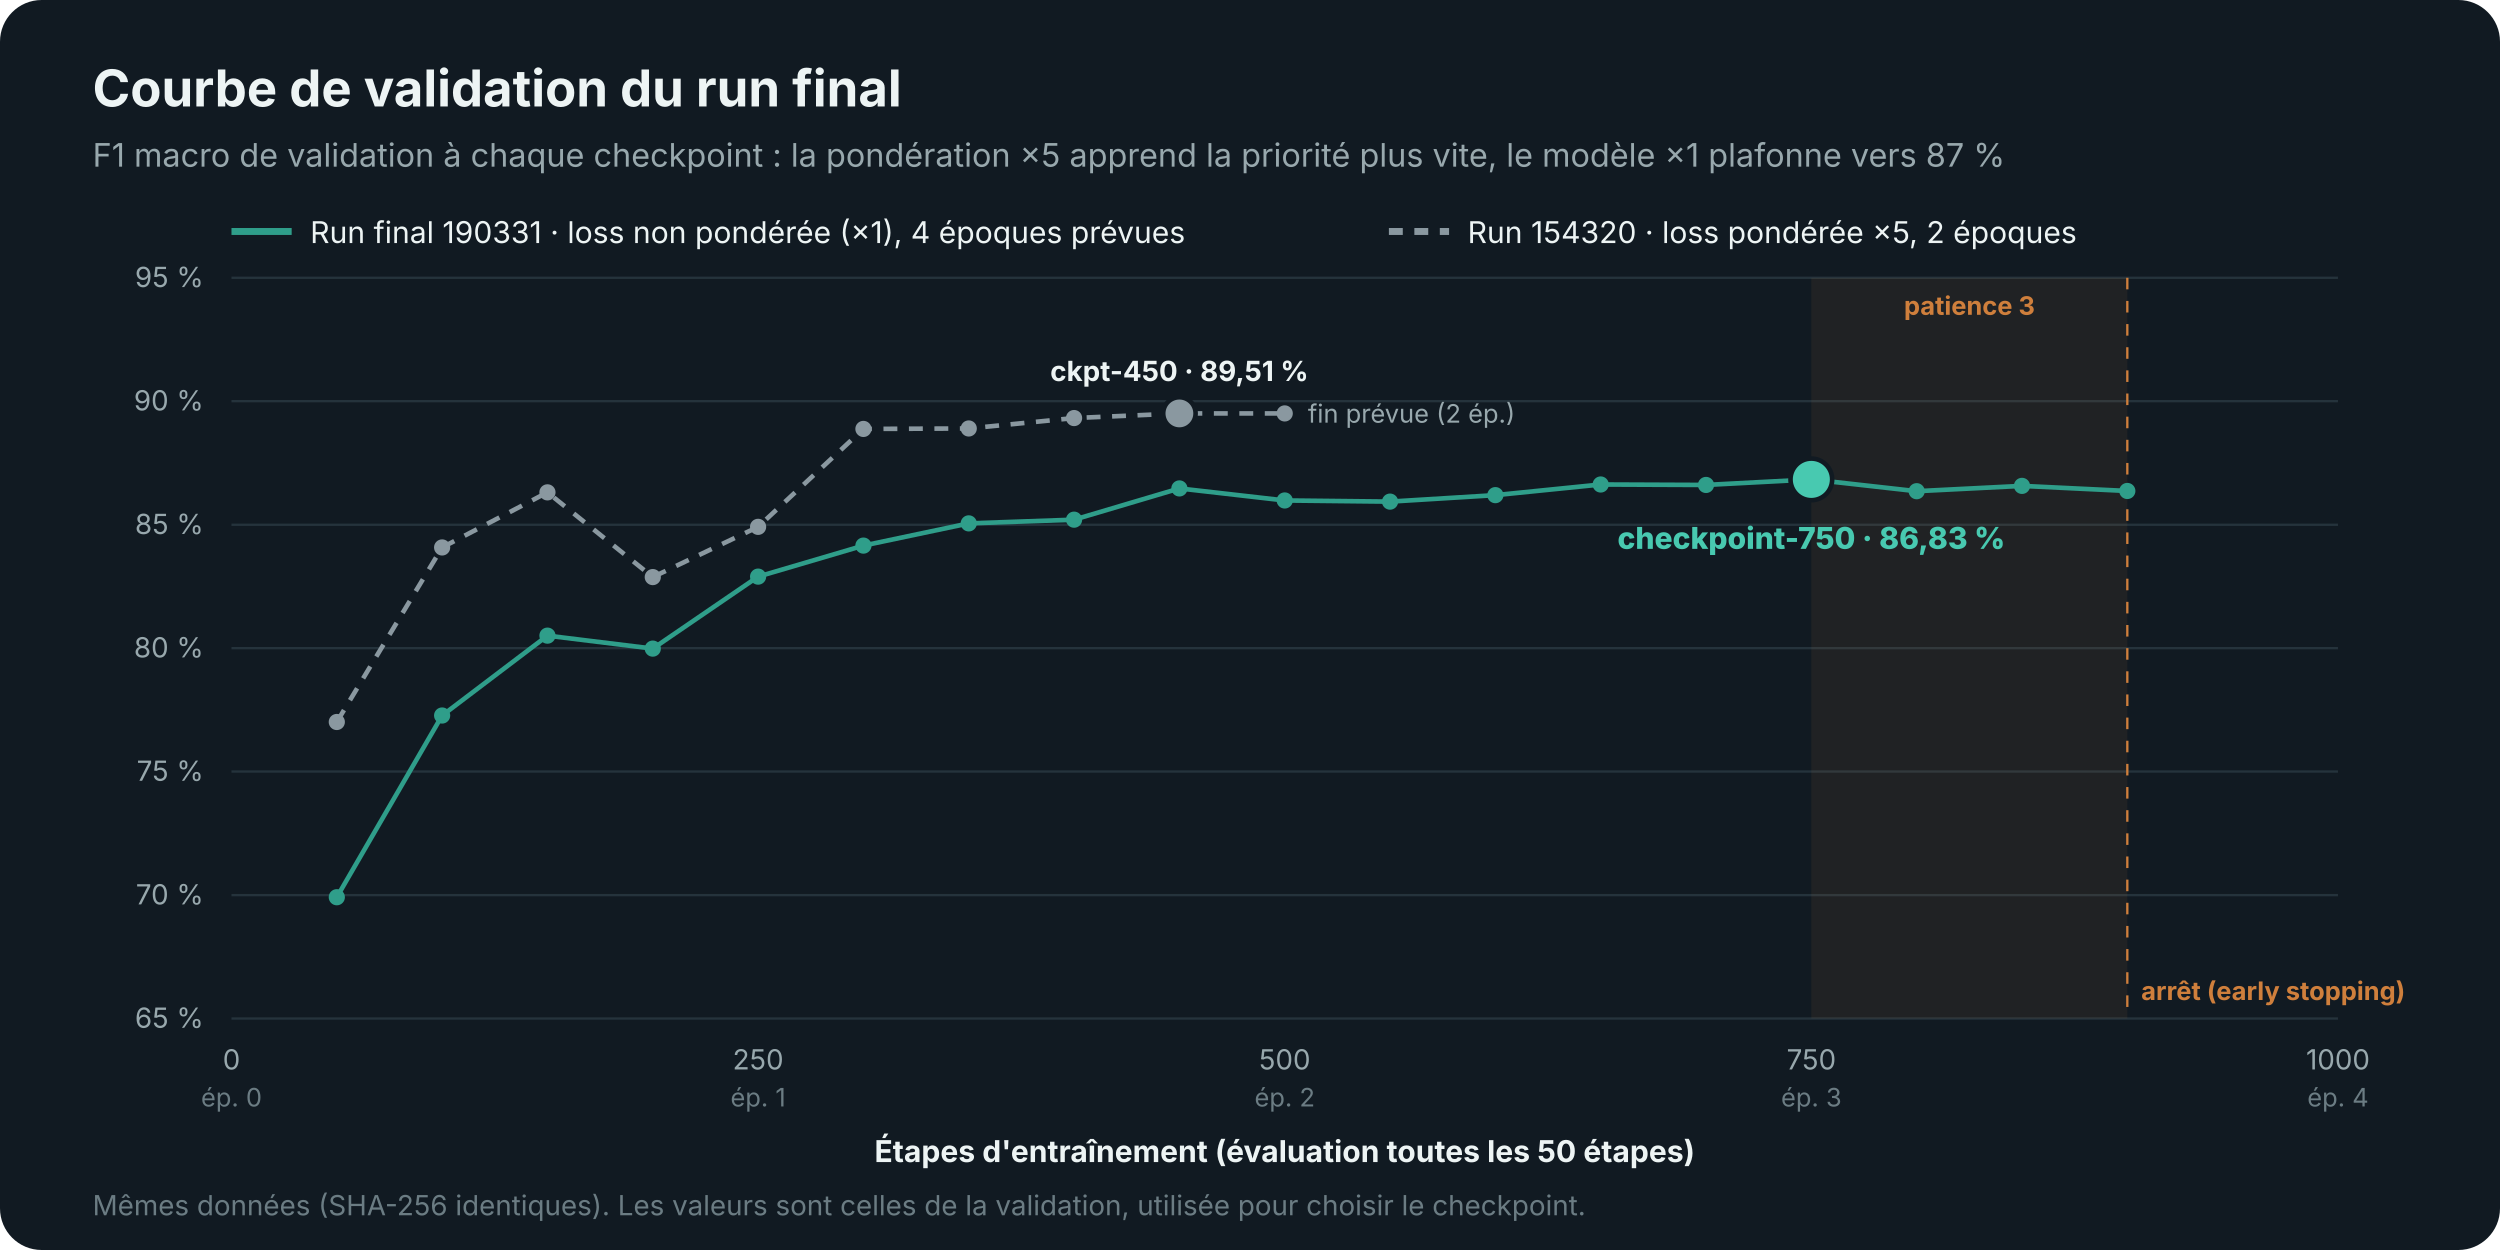
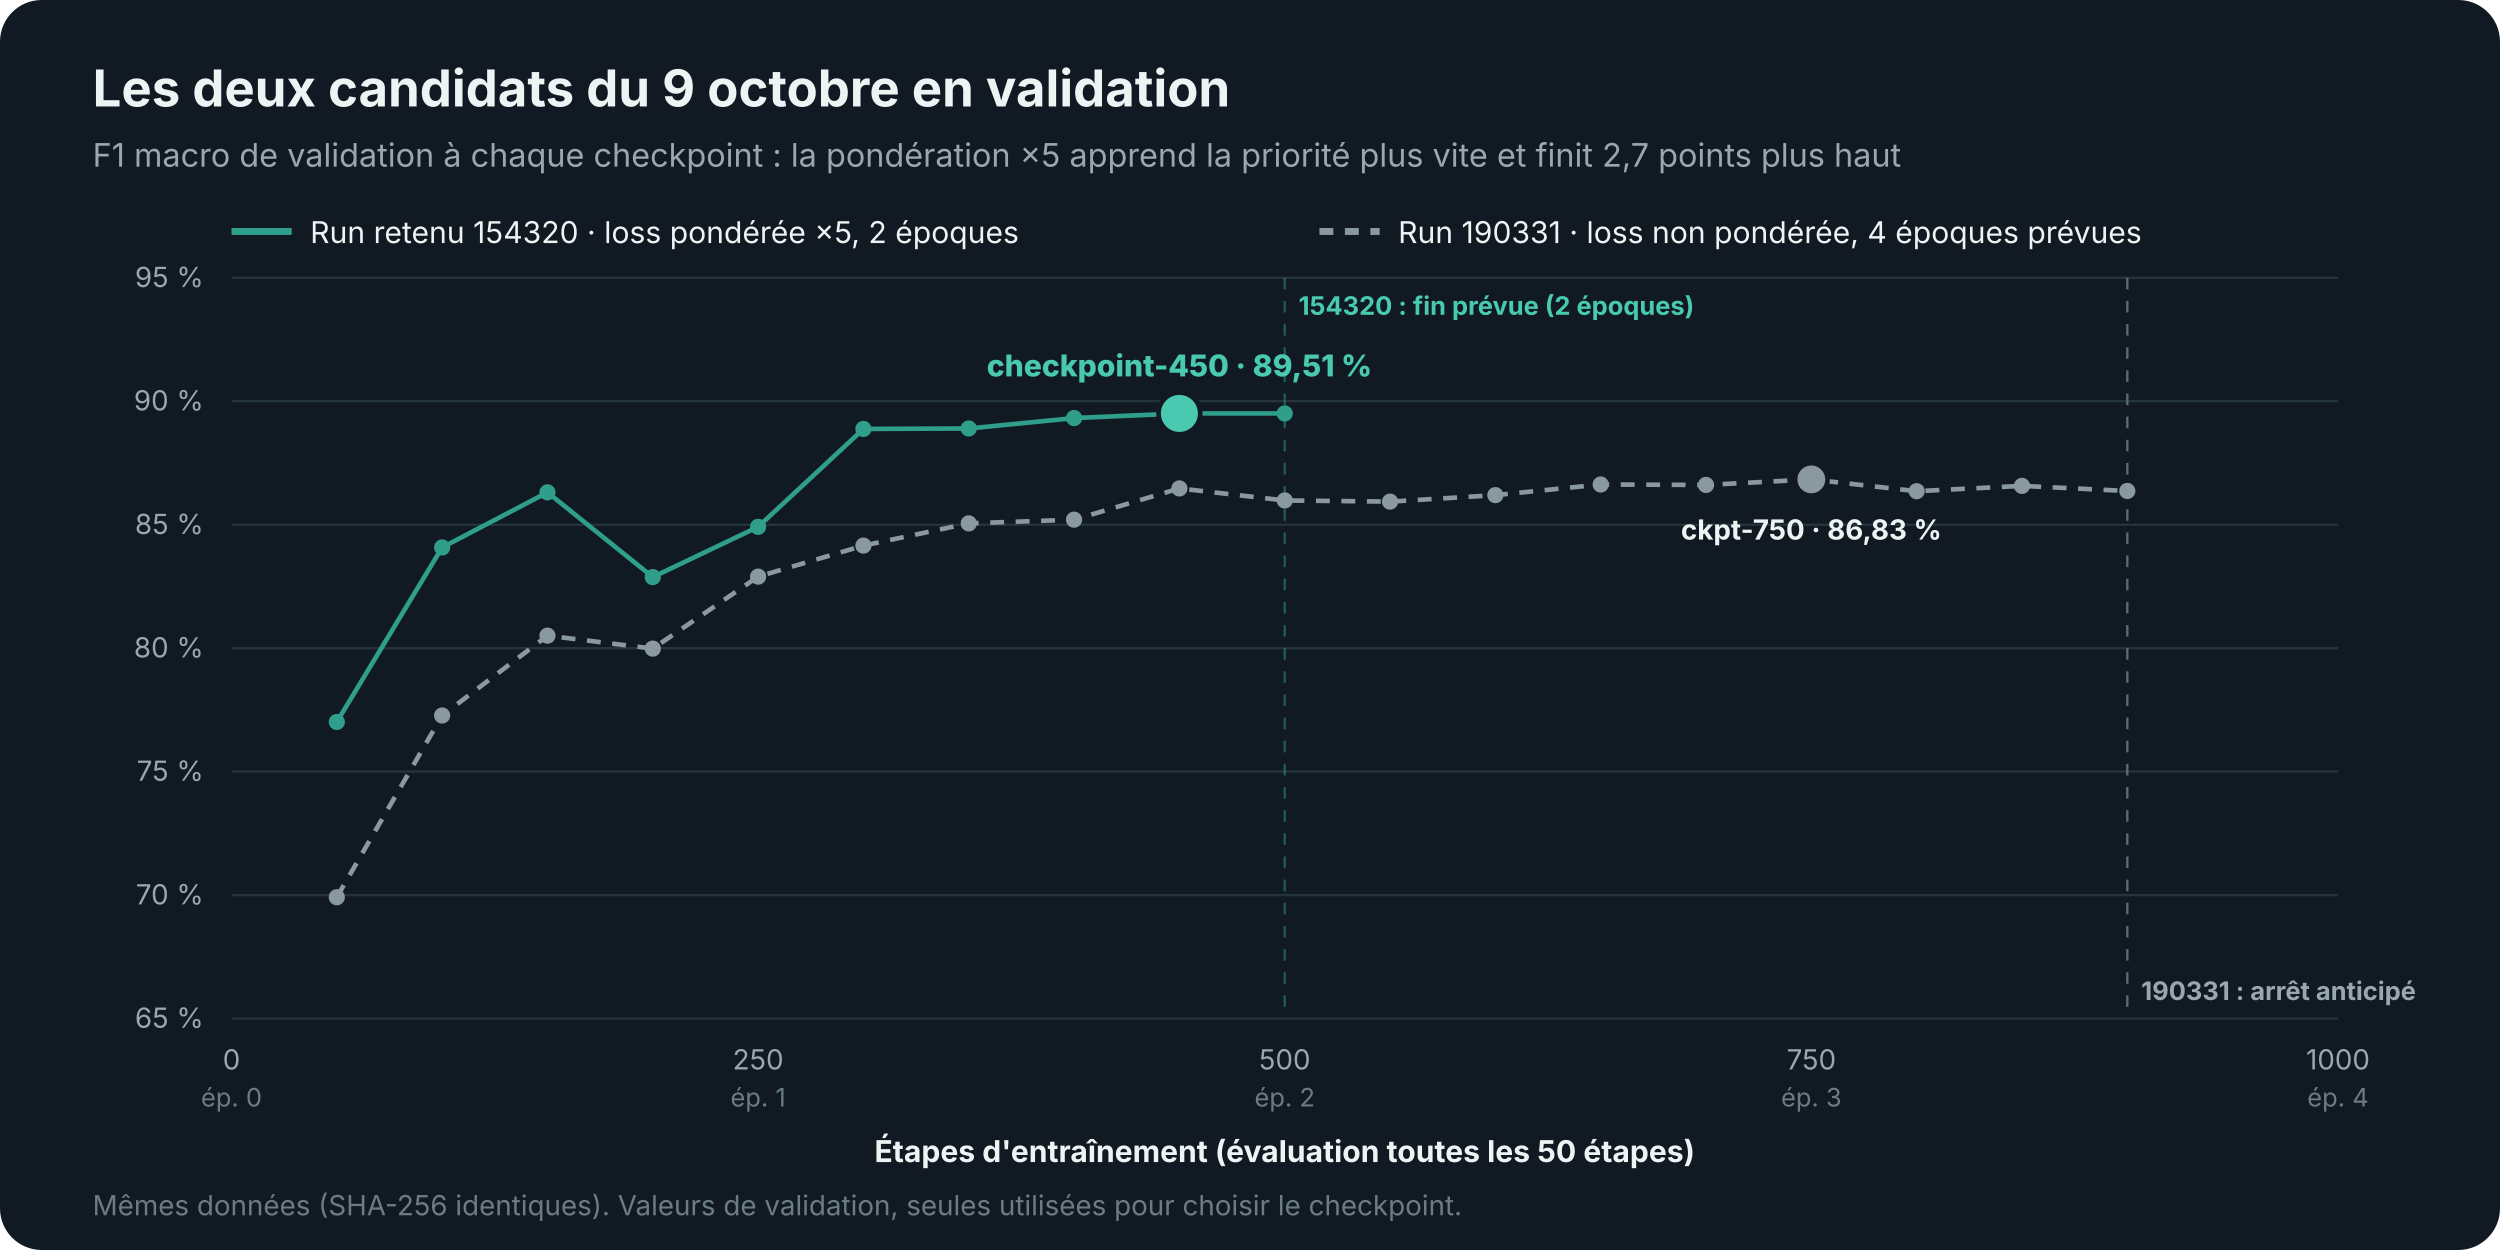
<svg xmlns="http://www.w3.org/2000/svg" viewBox="0 0 1080 540" role="img" aria-label="Courbes du F1 macro de validation pour les runs 190331 et 154320">
  <rect width="1080" height="540" rx="18" fill="#111a22" />
-   <text x="40.0" y="46.0" fill="#edf4f4" font-size="22" font-family="Inter, 'Segoe UI', Arial, sans-serif" text-anchor="start" font-weight="700">Courbe de validation du run final</text>
-   <text x="40.0" y="72.0" fill="#98a8ad" font-size="14" font-family="Inter, 'Segoe UI', Arial, sans-serif" text-anchor="start" font-weight="normal">F1 macro de validation à chaque checkpoint : la pondération ×5 apprend la priorité plus vite, le modèle ×1 plafonne vers 87 %</text>
+   <text x="40.0" y="46.0" fill="#edf4f4" font-size="22" font-family="Inter, 'Segoe UI', Arial, sans-serif" text-anchor="start" font-weight="700">Les deux candidats du 9 octobre en validation</text>
+   <text x="40.0" y="72.0" fill="#98a8ad" font-size="14" font-family="Inter, 'Segoe UI', Arial, sans-serif" text-anchor="start" font-weight="normal">F1 macro de validation à chaque checkpoint : la pondération ×5 apprend la priorité plus vite et finit 2,7 points plus haut</text>
  <defs>
    <marker id="arr" viewBox="0 0 10 10" refX="9" refY="5" markerWidth="7" markerHeight="7" orient="auto-start-reverse">
      <path d="M0,0 L10,5 L0,10 z" fill="#98a8ad" />
    </marker>
    <marker id="arrA" viewBox="0 0 10 10" refX="9" refY="5" markerWidth="7" markerHeight="7" orient="auto-start-reverse">
      <path d="M0,0 L10,5 L0,10 z" fill="#48c9b0" />
    </marker>
    <pattern id="hatch" width="7" height="7" patternUnits="userSpaceOnUse" patternTransform="rotate(45)">
      <rect width="7" height="7" fill="#2f9e8a" opacity="0.35" />
      <line x1="0" y1="0" x2="0" y2="7" stroke="#2f9e8a" stroke-width="3" />
    </pattern>
  </defs>
  <line x1="100" y1="440.0" x2="1010" y2="440.0" stroke="#25333c" />
  <text x="88.0" y="444.0" fill="#98a8ad" font-size="12" font-family="Inter, 'Segoe UI', Arial, sans-serif" text-anchor="end" font-weight="normal">65 %</text>
  <line x1="100" y1="386.7" x2="1010" y2="386.7" stroke="#25333c" />
  <text x="88.0" y="390.7" fill="#98a8ad" font-size="12" font-family="Inter, 'Segoe UI', Arial, sans-serif" text-anchor="end" font-weight="normal">70 %</text>
  <line x1="100" y1="333.3" x2="1010" y2="333.3" stroke="#25333c" />
  <text x="88.0" y="337.3" fill="#98a8ad" font-size="12" font-family="Inter, 'Segoe UI', Arial, sans-serif" text-anchor="end" font-weight="normal">75 %</text>
  <line x1="100" y1="280.0" x2="1010" y2="280.0" stroke="#25333c" />
  <text x="88.0" y="284.0" fill="#98a8ad" font-size="12" font-family="Inter, 'Segoe UI', Arial, sans-serif" text-anchor="end" font-weight="normal">80 %</text>
  <line x1="100" y1="226.7" x2="1010" y2="226.7" stroke="#25333c" />
  <text x="88.0" y="230.7" fill="#98a8ad" font-size="12" font-family="Inter, 'Segoe UI', Arial, sans-serif" text-anchor="end" font-weight="normal">85 %</text>
  <line x1="100" y1="173.3" x2="1010" y2="173.3" stroke="#25333c" />
  <text x="88.0" y="177.3" fill="#98a8ad" font-size="12" font-family="Inter, 'Segoe UI', Arial, sans-serif" text-anchor="end" font-weight="normal">90 %</text>
  <line x1="100" y1="120.0" x2="1010" y2="120.0" stroke="#25333c" />
  <text x="88.0" y="124.0" fill="#98a8ad" font-size="12" font-family="Inter, 'Segoe UI', Arial, sans-serif" text-anchor="end" font-weight="normal">95 %</text>
  <text x="100.0" y="462.0" fill="#98a8ad" font-size="12" font-family="Inter, 'Segoe UI', Arial, sans-serif" text-anchor="middle" font-weight="normal">0</text>
  <text x="100.0" y="478.0" fill="#6b7c83" font-size="11" font-family="Inter, 'Segoe UI', Arial, sans-serif" text-anchor="middle" font-weight="normal">ép. 0</text>
  <text x="327.5" y="462.0" fill="#98a8ad" font-size="12" font-family="Inter, 'Segoe UI', Arial, sans-serif" text-anchor="middle" font-weight="normal">250</text>
  <text x="327.5" y="478.0" fill="#6b7c83" font-size="11" font-family="Inter, 'Segoe UI', Arial, sans-serif" text-anchor="middle" font-weight="normal">ép. 1</text>
  <text x="555.0" y="462.0" fill="#98a8ad" font-size="12" font-family="Inter, 'Segoe UI', Arial, sans-serif" text-anchor="middle" font-weight="normal">500</text>
  <text x="555.0" y="478.0" fill="#6b7c83" font-size="11" font-family="Inter, 'Segoe UI', Arial, sans-serif" text-anchor="middle" font-weight="normal">ép. 2</text>
  <text x="782.5" y="462.0" fill="#98a8ad" font-size="12" font-family="Inter, 'Segoe UI', Arial, sans-serif" text-anchor="middle" font-weight="normal">750</text>
  <text x="782.5" y="478.0" fill="#6b7c83" font-size="11" font-family="Inter, 'Segoe UI', Arial, sans-serif" text-anchor="middle" font-weight="normal">ép. 3</text>
  <text x="1010.0" y="462.0" fill="#98a8ad" font-size="12" font-family="Inter, 'Segoe UI', Arial, sans-serif" text-anchor="middle" font-weight="normal">1000</text>
  <text x="1010.0" y="478.0" fill="#6b7c83" font-size="11" font-family="Inter, 'Segoe UI', Arial, sans-serif" text-anchor="middle" font-weight="normal">ép. 4</text>
  <text x="555.0" y="502.0" fill="#edf4f4" font-size="13" font-family="Inter, 'Segoe UI', Arial, sans-serif" text-anchor="middle" font-weight="700">Étapes d'entraînement (évaluation toutes les 50 étapes)</text>
-   <rect x="782.5" y="120" width="136.5" height="320" fill="#cf7f3c" opacity="0.08" />
-   <text x="850.8" y="136.0" fill="#cf7f3c" font-size="11" font-family="Inter, 'Segoe UI', Arial, sans-serif" text-anchor="middle" font-weight="700">patience 3</text>
-   <line x1="919.0" y1="120" x2="919.0" y2="440" stroke="#cf7f3c" stroke-dasharray="5 5" />
-   <text x="925.0" y="432.0" fill="#cf7f3c" font-size="11" font-family="Inter, 'Segoe UI', Arial, sans-serif" text-anchor="start" font-weight="700">arrêt (early stopping)</text>
-   <polyline points="145.5,311.9 191.0,236.5 236.5,212.7 282.0,249.3 327.5,227.6 373.0,185.3 418.5,185.1 464.0,180.6 509.5,178.6 555.0,178.6" fill="none" stroke="#8a98a0" stroke-width="2" stroke-dasharray="6 5" stroke-linejoin="round" />
-   <circle cx="145.5" cy="311.9" r="3.5" fill="#8a98a0" />
-   <circle cx="191.0" cy="236.5" r="3.5" fill="#8a98a0" />
-   <circle cx="236.5" cy="212.7" r="3.5" fill="#8a98a0" />
-   <circle cx="282.0" cy="249.3" r="3.5" fill="#8a98a0" />
-   <circle cx="327.5" cy="227.6" r="3.5" fill="#8a98a0" />
-   <circle cx="373.0" cy="185.3" r="3.5" fill="#8a98a0" />
-   <circle cx="418.5" cy="185.1" r="3.5" fill="#8a98a0" />
-   <circle cx="464.0" cy="180.6" r="3.5" fill="#8a98a0" />
-   <circle cx="509.5" cy="178.6" r="3.5" fill="#8a98a0" />
-   <circle cx="555.0" cy="178.6" r="3.5" fill="#8a98a0" />
-   <polyline points="145.5,387.6 191.0,309.1 236.5,274.6 282.0,280.2 327.5,249.1 373.0,235.7 418.5,226.1 464.0,224.5 509.5,211.0 555.0,216.2 600.5,216.7 646.0,213.9 691.5,209.3 737.0,209.5 782.5,207.1 828.0,212.2 873.5,209.9 919.0,212.1" fill="none" stroke="#2f9e8a" stroke-width="2" stroke-dasharray="" stroke-linejoin="round" />
-   <circle cx="145.5" cy="387.6" r="3.5" fill="#2f9e8a" />
-   <circle cx="191.0" cy="309.1" r="3.5" fill="#2f9e8a" />
-   <circle cx="236.5" cy="274.6" r="3.5" fill="#2f9e8a" />
-   <circle cx="282.0" cy="280.2" r="3.5" fill="#2f9e8a" />
-   <circle cx="327.5" cy="249.1" r="3.5" fill="#2f9e8a" />
-   <circle cx="373.0" cy="235.7" r="3.5" fill="#2f9e8a" />
-   <circle cx="418.5" cy="226.1" r="3.5" fill="#2f9e8a" />
-   <circle cx="464.0" cy="224.5" r="3.5" fill="#2f9e8a" />
-   <circle cx="509.5" cy="211.0" r="3.5" fill="#2f9e8a" />
-   <circle cx="555.0" cy="216.2" r="3.5" fill="#2f9e8a" />
-   <circle cx="600.5" cy="216.7" r="3.5" fill="#2f9e8a" />
-   <circle cx="646.0" cy="213.9" r="3.5" fill="#2f9e8a" />
-   <circle cx="691.5" cy="209.3" r="3.5" fill="#2f9e8a" />
-   <circle cx="737.0" cy="209.5" r="3.5" fill="#2f9e8a" />
-   <circle cx="782.5" cy="207.1" r="3.5" fill="#2f9e8a" />
-   <circle cx="828.0" cy="212.2" r="3.5" fill="#2f9e8a" />
-   <circle cx="873.5" cy="209.9" r="3.5" fill="#2f9e8a" />
-   <circle cx="919.0" cy="212.1" r="3.5" fill="#2f9e8a" />
-   <circle cx="782.5" cy="207.1" r="9" fill="#48c9b0" stroke="#111a22" stroke-width="2" />
-   <text x="782.5" y="237.1" fill="#48c9b0" font-size="13" font-family="Inter, 'Segoe UI', Arial, sans-serif" text-anchor="middle" font-weight="800">checkpoint-750 · 86,83 %</text>
-   <circle cx="509.5" cy="178.6" r="7" fill="#8a98a0" stroke="#111a22" stroke-width="2" />
-   <text x="509.5" y="164.6" fill="#edf4f4" font-size="12" font-family="Inter, 'Segoe UI', Arial, sans-serif" text-anchor="middle" font-weight="700">ckpt-450 · 89,51 %</text>
-   <text x="565.0" y="182.6" fill="#98a8ad" font-size="11" font-family="Inter, 'Segoe UI', Arial, sans-serif" text-anchor="start" font-weight="normal">fin prévue (2 ép.)</text>
+   <line x1="919.0" y1="120" x2="919.0" y2="440" stroke="#5d6b73" stroke-dasharray="5 5" />
+   <text x="925.0" y="432.0" fill="#98a8ad" font-size="11" font-family="Inter, 'Segoe UI', Arial, sans-serif" text-anchor="start" font-weight="700">190331 : arrêt anticipé</text>
+   <line x1="555.0" y1="120" x2="555.0" y2="440" stroke="#2f9e8a" stroke-opacity="0.5" stroke-dasharray="5 5" />
+   <text x="561.0" y="136.0" fill="#48c9b0" font-size="11" font-family="Inter, 'Segoe UI', Arial, sans-serif" text-anchor="start" font-weight="700">154320 : fin prévue (2 époques)</text>
+   <polyline points="145.5,387.6 191.0,309.1 236.5,274.6 282.0,280.2 327.5,249.1 373.0,235.7 418.5,226.1 464.0,224.5 509.5,211.0 555.0,216.2 600.5,216.7 646.0,213.9 691.5,209.3 737.0,209.5 782.5,207.1 828.0,212.2 873.5,209.9 919.0,212.1" fill="none" stroke="#8a98a0" stroke-width="2" stroke-dasharray="6 5" stroke-linejoin="round" />
+   <circle cx="145.5" cy="387.6" r="3.5" fill="#8a98a0" />
+   <circle cx="191.0" cy="309.1" r="3.5" fill="#8a98a0" />
+   <circle cx="236.5" cy="274.6" r="3.5" fill="#8a98a0" />
+   <circle cx="282.0" cy="280.2" r="3.5" fill="#8a98a0" />
+   <circle cx="327.5" cy="249.1" r="3.5" fill="#8a98a0" />
+   <circle cx="373.0" cy="235.7" r="3.5" fill="#8a98a0" />
+   <circle cx="418.5" cy="226.1" r="3.5" fill="#8a98a0" />
+   <circle cx="464.0" cy="224.5" r="3.5" fill="#8a98a0" />
+   <circle cx="509.5" cy="211.0" r="3.5" fill="#8a98a0" />
+   <circle cx="555.0" cy="216.2" r="3.5" fill="#8a98a0" />
+   <circle cx="600.5" cy="216.7" r="3.5" fill="#8a98a0" />
+   <circle cx="646.0" cy="213.9" r="3.5" fill="#8a98a0" />
+   <circle cx="691.5" cy="209.3" r="3.5" fill="#8a98a0" />
+   <circle cx="737.0" cy="209.5" r="3.5" fill="#8a98a0" />
+   <circle cx="782.5" cy="207.1" r="3.5" fill="#8a98a0" />
+   <circle cx="828.0" cy="212.2" r="3.5" fill="#8a98a0" />
+   <circle cx="873.5" cy="209.9" r="3.5" fill="#8a98a0" />
+   <circle cx="919.0" cy="212.1" r="3.5" fill="#8a98a0" />
+   <polyline points="145.5,311.9 191.0,236.5 236.5,212.7 282.0,249.3 327.5,227.6 373.0,185.3 418.5,185.1 464.0,180.6 509.5,178.6 555.0,178.6" fill="none" stroke="#2f9e8a" stroke-width="2" stroke-dasharray="" stroke-linejoin="round" />
+   <circle cx="145.5" cy="311.9" r="3.5" fill="#2f9e8a" />
+   <circle cx="191.0" cy="236.5" r="3.5" fill="#2f9e8a" />
+   <circle cx="236.5" cy="212.7" r="3.5" fill="#2f9e8a" />
+   <circle cx="282.0" cy="249.3" r="3.5" fill="#2f9e8a" />
+   <circle cx="327.5" cy="227.6" r="3.5" fill="#2f9e8a" />
+   <circle cx="373.0" cy="185.3" r="3.5" fill="#2f9e8a" />
+   <circle cx="418.5" cy="185.1" r="3.5" fill="#2f9e8a" />
+   <circle cx="464.0" cy="180.6" r="3.5" fill="#2f9e8a" />
+   <circle cx="509.5" cy="178.6" r="3.5" fill="#2f9e8a" />
+   <circle cx="555.0" cy="178.6" r="3.5" fill="#2f9e8a" />
+   <circle cx="509.5" cy="178.6" r="9" fill="#48c9b0" stroke="#111a22" stroke-width="2" />
+   <text x="509.5" y="162.6" fill="#48c9b0" font-size="13" font-family="Inter, 'Segoe UI', Arial, sans-serif" text-anchor="middle" font-weight="800">checkpoint-450 · 89,51 %</text>
+   <circle cx="782.5" cy="207.1" r="7" fill="#8a98a0" stroke="#111a22" stroke-width="2" />
+   <text x="782.5" y="233.1" fill="#edf4f4" font-size="12" font-family="Inter, 'Segoe UI', Arial, sans-serif" text-anchor="middle" font-weight="700">ckpt-750 · 86,83 %</text>
  <line x1="100" y1="100" x2="126" y2="100" stroke="#2f9e8a" stroke-width="3" />
-   <text x="134.0" y="105.0" fill="#edf4f4" font-size="13" font-family="Inter, 'Segoe UI', Arial, sans-serif" text-anchor="start" font-weight="normal">Run final 190331 · loss non pondérée (×1), 4 époques prévues</text>
-   <line x1="600" y1="100" x2="626" y2="100" stroke="#8a98a0" stroke-width="3" stroke-dasharray="6 5" />
-   <text x="634.0" y="105.0" fill="#edf4f4" font-size="13" font-family="Inter, 'Segoe UI', Arial, sans-serif" text-anchor="start" font-weight="normal">Run 154320 · loss pondérée ×5, 2 époques</text>
-   <text x="40.0" y="525.0" fill="#6b7c83" font-size="12" font-family="Inter, 'Segoe UI', Arial, sans-serif" text-anchor="start" font-weight="normal">Mêmes données (SHA-256 identiques). Les valeurs sont celles de la validation, utilisée pour choisir le checkpoint.</text>
+   <text x="134.0" y="105.0" fill="#edf4f4" font-size="13" font-family="Inter, 'Segoe UI', Arial, sans-serif" text-anchor="start" font-weight="normal">Run retenu 154320 · loss pondérée ×5, 2 époques</text>
+   <line x1="570" y1="100" x2="596" y2="100" stroke="#8a98a0" stroke-width="3" stroke-dasharray="6 5" />
+   <text x="604.0" y="105.0" fill="#edf4f4" font-size="13" font-family="Inter, 'Segoe UI', Arial, sans-serif" text-anchor="start" font-weight="normal">Run 190331 · loss non pondérée, 4 époques prévues</text>
+   <text x="40.0" y="525.0" fill="#6b7c83" font-size="12" font-family="Inter, 'Segoe UI', Arial, sans-serif" text-anchor="start" font-weight="normal">Mêmes données (SHA-256 identiques). Valeurs de validation, seules utilisées pour choisir le checkpoint.</text>
</svg>
